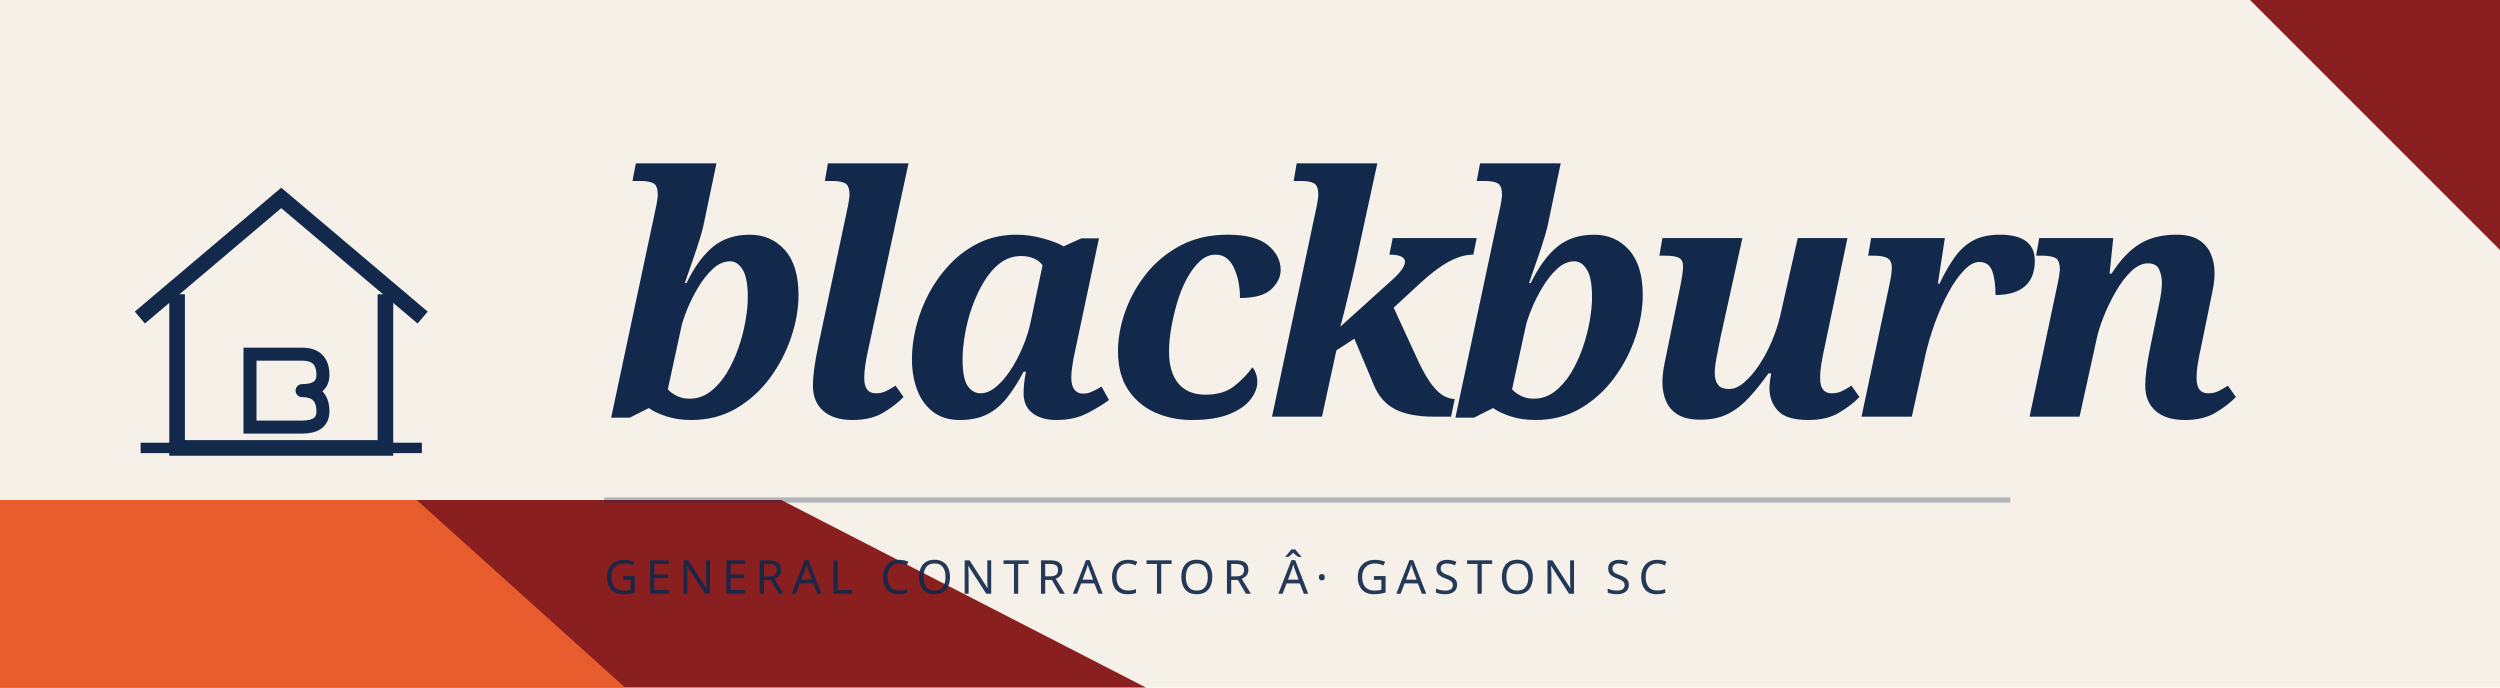
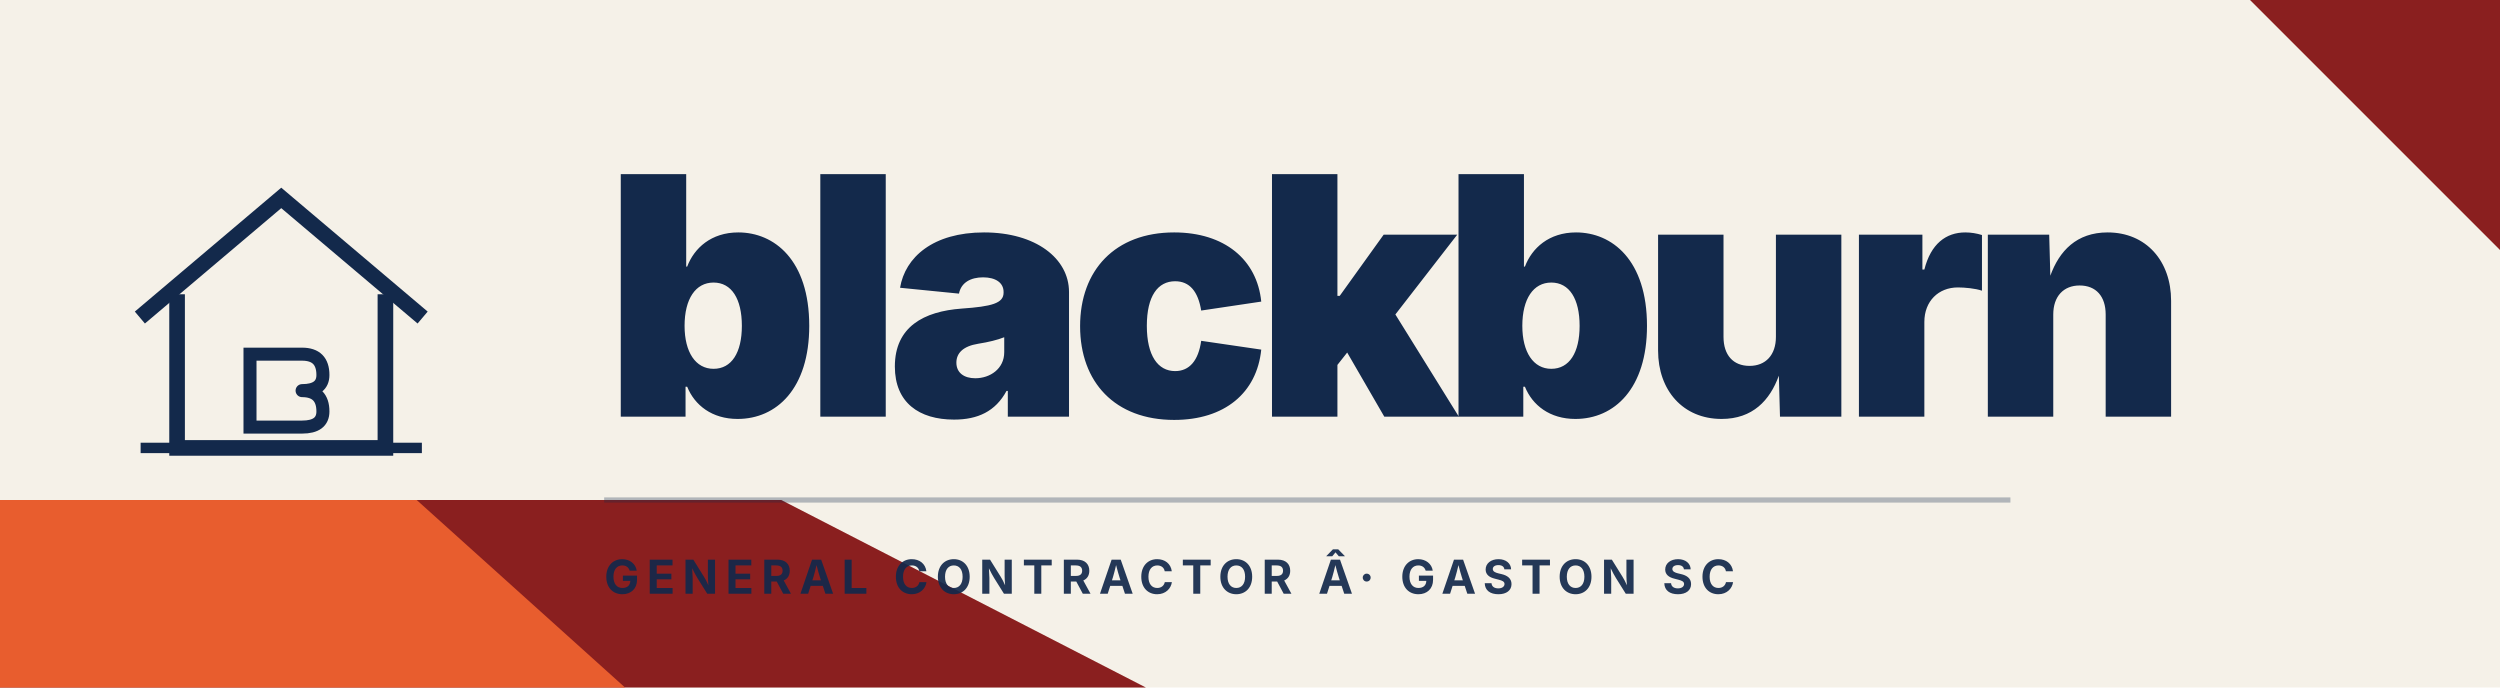
<svg xmlns="http://www.w3.org/2000/svg" viewBox="0 0 480 132" width="480" height="132" preserveAspectRatio="xMidYMid meet">
  <defs>
    <clipPath id="bc">
      <rect width="480" height="132" />
    </clipPath>
  </defs>
  <g clip-path="url(#bc)">
    <rect width="480" height="132" fill="#F5F1E8" />
    <polygon points="-20,132 220,132 150,96 -20,96" fill="#8A1F1F" />
    <polygon points="-20,132 120,132 80,96 -20,96" fill="#E85D2E" />
    <polygon points="480,0 432,0 480,48" fill="#8A1F1F" />
    <g transform="translate(22,30) scale(1)" stroke="#13294B" stroke-width="3" fill="none" stroke-linecap="square" stroke-linejoin="miter">
      <path d="M6 30 L32 8 L58 30" />
      <path d="M12 28 V56 H52 V28" />
      <line x1="6" y1="56" x2="58" y2="56" stroke-width="2" />
      <path d="M26 38 H36 Q40 38 40 42 Q40 45 36 45 Q40 45 40 49 Q40 52 36 52 H26 Z M26 38 V52" stroke-width="2.5" stroke-linejoin="round" />
    </g>
    <line x1="116" y1="96" x2="386" y2="96" stroke="#13294B" stroke-opacity="0.3" stroke-width="1" />
-     <text x="116" y="80" font-family="'Fraunces', 'Iowan Old Style', Georgia, serif" font-style="italic" font-weight="900" font-size="64" letter-spacing="-3" fill="#13294B">blackburn</text>
-     <text x="116" y="114" font-family="'Anton', 'Oswald', 'Arial Narrow', sans-serif" letter-spacing="1.4" font-size="9" fill="#13294B" fill-opacity="0.92" text-transform="uppercase">GENERAL CONTRACTOR  Â·  GASTON SC</text>
+     <text x="116" y="80" font-family="'Inter', sans-serif" font-style="normal" font-weight="900" font-size="64" letter-spacing="-3" fill="#13294B">blackburn</text>
+     <text x="116" y="114" font-family="'Inter', sans-serif" font-weight="700" letter-spacing="1.4" font-size="9" fill="#13294B" fill-opacity="0.92" text-transform="uppercase">GENERAL CONTRACTOR  Â·  GASTON SC</text>
  </g>
</svg>
